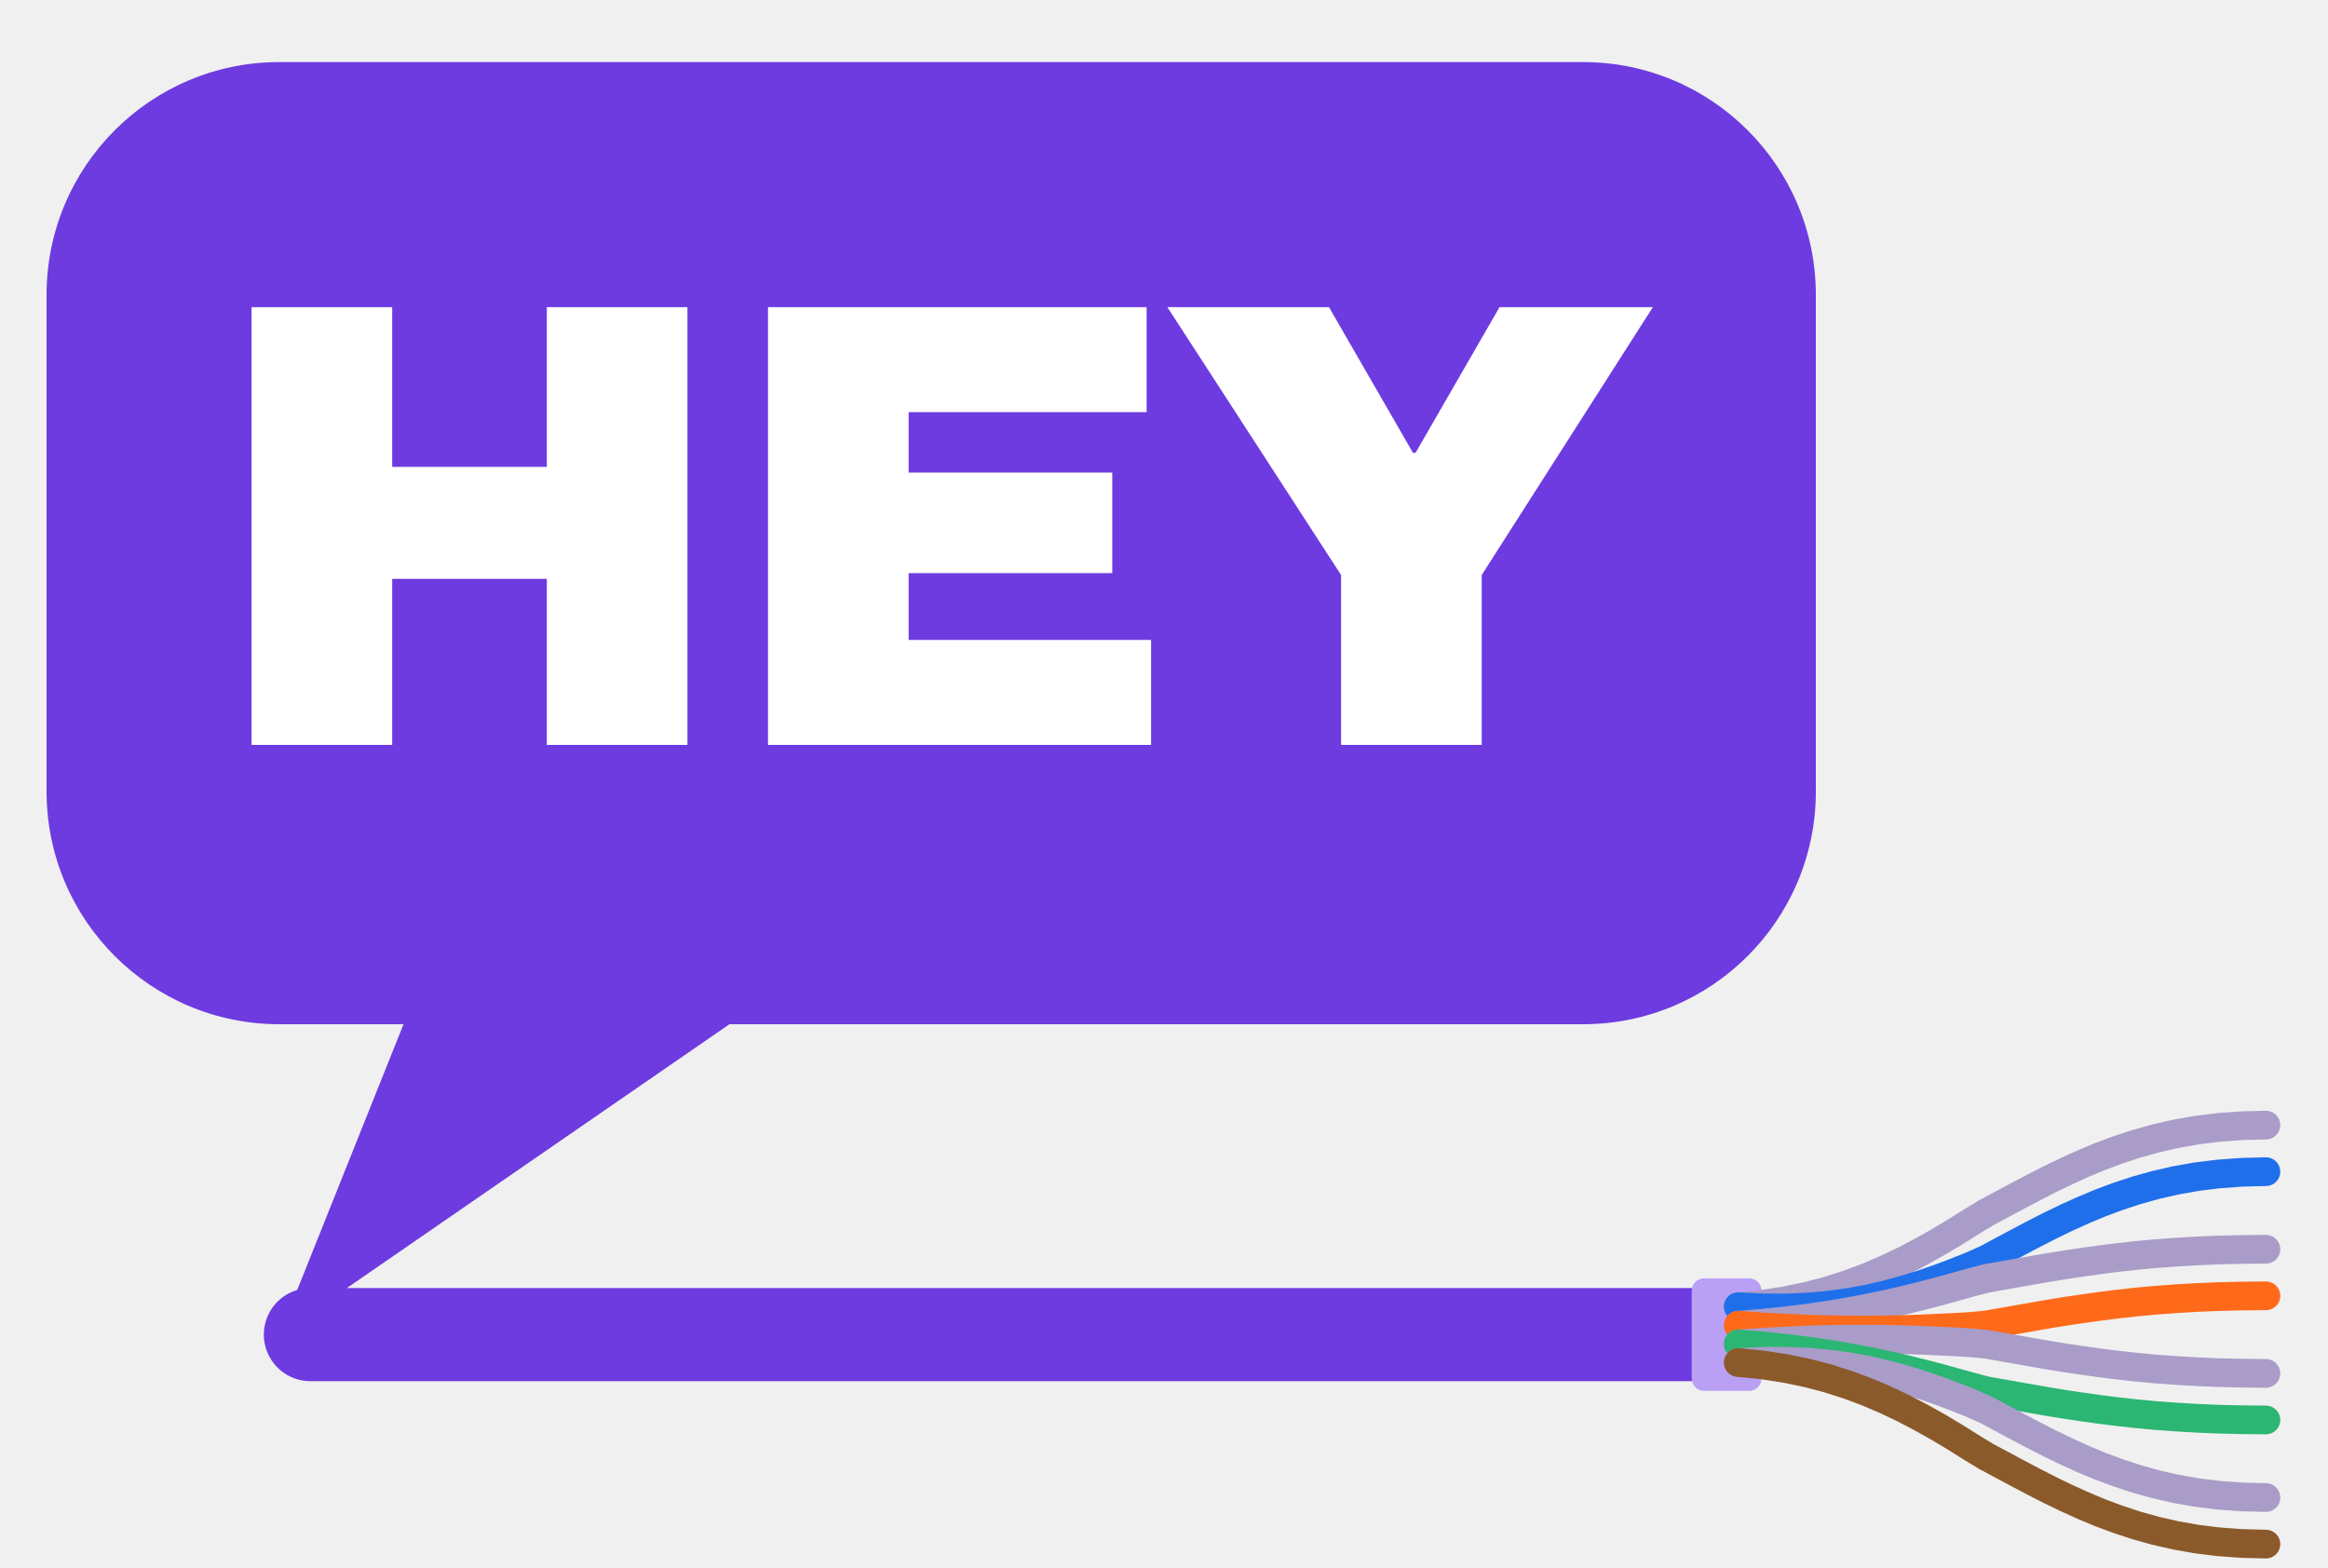
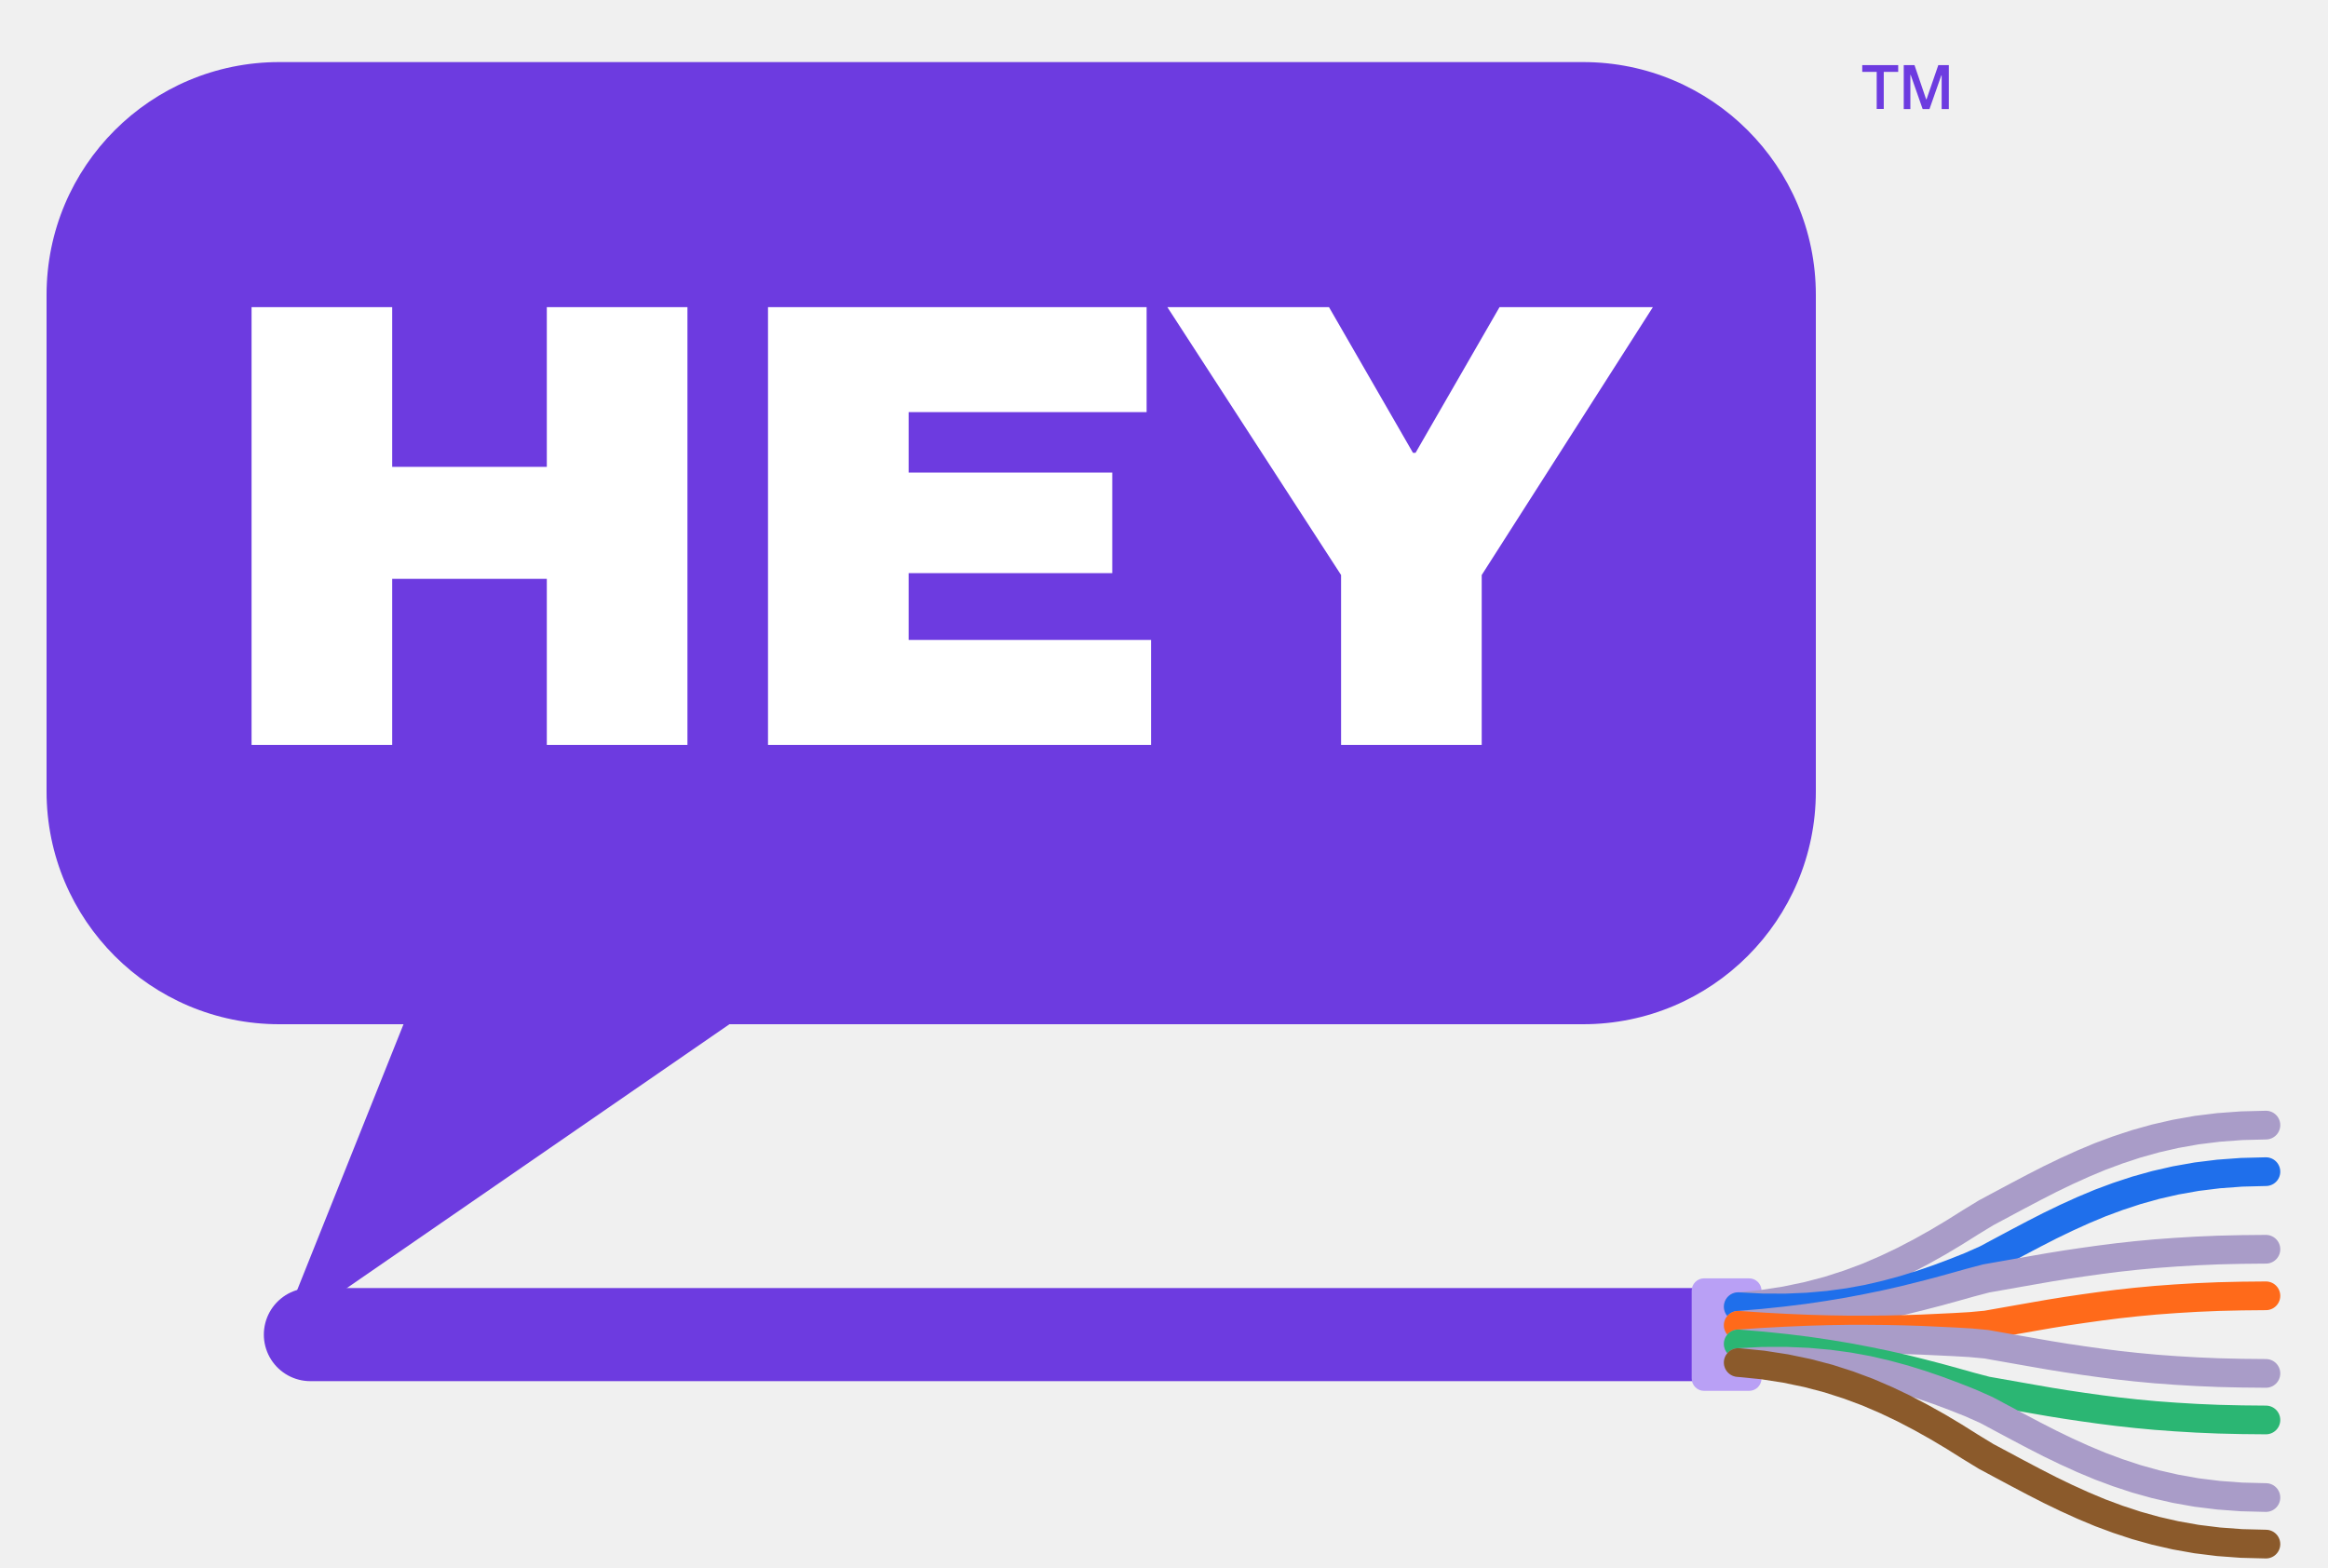
<svg xmlns="http://www.w3.org/2000/svg" viewBox="10 16 300 202">
  <rect x="16" y="24" width="228" height="124" rx="30" fill="#6D3BE0" />
  <path transform="translate(36.35 112)" d="M6.068 0.0V-56.416H24.19V-35.834H44.116V-56.416H62.238V0.0H44.116V-21.402H24.19V0.0ZM72.62 0.0V-56.416H121.41V-42.886H90.742V-35.096H116.982V-22.14H90.742V-13.53H121.984V0.0ZM146.47 0.0V-21.894L124.084 -56.416H144.912L155.736 -37.638H156.064L166.888 -56.416H186.65L164.592 -21.894V0.0Z" fill="#FFFFFF" />
+   <path transform="translate(249 34)" d="M6.328 -3.948V-9.604H7.714L9.212 -5.208H9.268L10.78 -9.604H12.138V-3.948H11.214V-8.288H11.172L9.646 -3.948H8.764L7.224 -8.344H7.182V-3.948ZM2.842 -3.962V-8.736H0.98V-9.604H5.614V-8.736H3.752V-3.962Z" fill="#6D3BE0" />
  <path d="M 62 148 L 46 188 L 104 148 Z" fill="#6D3BE0" />
  <path d="M 50 188 L 232 188" fill="none" stroke="#6D3BE0" stroke-width="12" stroke-linecap="round" />
  <rect x="228.00" y="180.75" width="9.00" height="14.50" rx="1.60" fill="#B9A0F5" />
  <path d="M 234.00 184.40 L 237.13 184.09 L 240.11 183.63 L 242.94 183.04 L 245.64 182.33 L 248.22 181.50 L 250.69 180.58 L 253.06 179.56 L 255.35 178.47 L 257.57 177.31 L 259.73 176.10 L 261.84 174.84 L 263.91 173.54 L 265.96 172.29 L 268.00 171.20 L 270.04 170.11 L 272.09 169.03 L 274.16 167.97 L 276.27 166.95 L 278.43 165.97 L 280.65 165.04 L 282.94 164.19 L 285.31 163.41 L 287.78 162.72 L 290.36 162.13 L 293.06 161.65 L 295.89 161.30 L 298.87 161.08 L 302.00 161.00" fill="none" stroke="#A99CC8" stroke-width="3.70" stroke-linecap="round" stroke-linejoin="round" />
  <path d="M 234.00 184.40 L 237.13 184.56 L 240.11 184.57 L 242.94 184.45 L 245.64 184.21 L 248.22 183.86 L 250.69 183.41 L 253.06 182.86 L 255.35 182.24 L 257.57 181.55 L 259.73 180.81 L 261.84 180.02 L 263.91 179.20 L 265.96 178.29 L 268.00 177.20 L 270.04 176.11 L 272.09 175.03 L 274.16 173.97 L 276.27 172.95 L 278.43 171.97 L 280.65 171.04 L 282.94 170.19 L 285.31 169.41 L 287.78 168.72 L 290.36 168.13 L 293.06 167.65 L 295.89 167.30 L 298.87 167.08 L 302.00 167.00" fill="none" stroke="#1F6FEB" stroke-width="3.70" stroke-linecap="round" stroke-linejoin="round" />
  <path d="M 234.00 186.80 L 237.13 186.54 L 240.11 186.23 L 242.94 185.88 L 245.64 185.48 L 248.22 185.05 L 250.69 184.58 L 253.06 184.09 L 255.35 183.57 L 257.57 183.02 L 259.73 182.46 L 261.84 181.88 L 263.91 181.30 L 265.96 180.76 L 268.00 180.40 L 270.04 180.04 L 272.09 179.68 L 274.16 179.32 L 276.27 178.98 L 278.43 178.66 L 280.65 178.35 L 282.94 178.06 L 285.31 177.80 L 287.78 177.57 L 290.36 177.38 L 293.06 177.22 L 295.89 177.10 L 298.87 177.03 L 302.00 177.00" fill="none" stroke="#A99CC8" stroke-width="3.70" stroke-linecap="round" stroke-linejoin="round" />
  <path d="M 234.00 186.80 L 237.13 187.01 L 240.11 187.17 L 242.94 187.29 L 245.64 187.37 L 248.22 187.41 L 250.69 187.41 L 253.06 187.39 L 255.35 187.34 L 257.57 187.27 L 259.73 187.17 L 261.84 187.07 L 263.91 186.95 L 265.96 186.76 L 268.00 186.40 L 270.04 186.04 L 272.09 185.68 L 274.16 185.32 L 276.27 184.98 L 278.43 184.66 L 280.65 184.35 L 282.94 184.06 L 285.31 183.80 L 287.78 183.57 L 290.36 183.38 L 293.06 183.22 L 295.89 183.10 L 298.87 183.03 L 302.00 183.00" fill="none" stroke="#FF6A1A" stroke-width="3.70" stroke-linecap="round" stroke-linejoin="round" />
  <path d="M 234.00 189.20 L 237.13 188.99 L 240.11 188.83 L 242.94 188.71 L 245.64 188.63 L 248.22 188.59 L 250.69 188.59 L 253.06 188.61 L 255.35 188.66 L 257.57 188.73 L 259.73 188.83 L 261.84 188.93 L 263.91 189.05 L 265.96 189.24 L 268.00 189.60 L 270.04 189.96 L 272.09 190.32 L 274.16 190.68 L 276.27 191.02 L 278.43 191.34 L 280.65 191.65 L 282.94 191.94 L 285.31 192.20 L 287.78 192.43 L 290.36 192.62 L 293.06 192.78 L 295.89 192.90 L 298.87 192.97 L 302.00 193.00" fill="none" stroke="#A99CC8" stroke-width="3.70" stroke-linecap="round" stroke-linejoin="round" />
  <path d="M 234.00 189.20 L 237.13 189.46 L 240.11 189.77 L 242.94 190.12 L 245.64 190.52 L 248.22 190.95 L 250.69 191.42 L 253.06 191.91 L 255.35 192.43 L 257.57 192.98 L 259.73 193.54 L 261.84 194.12 L 263.91 194.70 L 265.96 195.24 L 268.00 195.60 L 270.04 195.96 L 272.09 196.32 L 274.16 196.68 L 276.27 197.02 L 278.43 197.34 L 280.65 197.65 L 282.94 197.94 L 285.31 198.20 L 287.78 198.43 L 290.36 198.62 L 293.06 198.78 L 295.89 198.90 L 298.87 198.97 L 302.00 199.00" fill="none" stroke="#2BB673" stroke-width="3.70" stroke-linecap="round" stroke-linejoin="round" />
  <path d="M 234.00 191.60 L 237.13 191.44 L 240.11 191.43 L 242.94 191.55 L 245.64 191.79 L 248.22 192.14 L 250.69 192.59 L 253.06 193.14 L 255.35 193.76 L 257.57 194.45 L 259.73 195.19 L 261.84 195.98 L 263.91 196.80 L 265.96 197.71 L 268.00 198.80 L 270.04 199.89 L 272.09 200.97 L 274.16 202.03 L 276.27 203.05 L 278.43 204.03 L 280.65 204.96 L 282.94 205.81 L 285.31 206.59 L 287.78 207.28 L 290.36 207.87 L 293.06 208.35 L 295.89 208.70 L 298.87 208.92 L 302.00 209.00" fill="none" stroke="#A99CC8" stroke-width="3.70" stroke-linecap="round" stroke-linejoin="round" />
  <path d="M 234.00 191.60 L 237.13 191.91 L 240.11 192.37 L 242.94 192.96 L 245.64 193.67 L 248.22 194.50 L 250.69 195.42 L 253.06 196.44 L 255.35 197.53 L 257.57 198.69 L 259.73 199.90 L 261.84 201.16 L 263.91 202.46 L 265.96 203.71 L 268.00 204.80 L 270.04 205.89 L 272.09 206.97 L 274.16 208.03 L 276.27 209.05 L 278.43 210.03 L 280.65 210.96 L 282.94 211.81 L 285.31 212.59 L 287.78 213.28 L 290.36 213.87 L 293.06 214.35 L 295.89 214.70 L 298.87 214.92 L 302.00 215.00" fill="none" stroke="#8B5A2B" stroke-width="3.70" stroke-linecap="round" stroke-linejoin="round" />
</svg>
